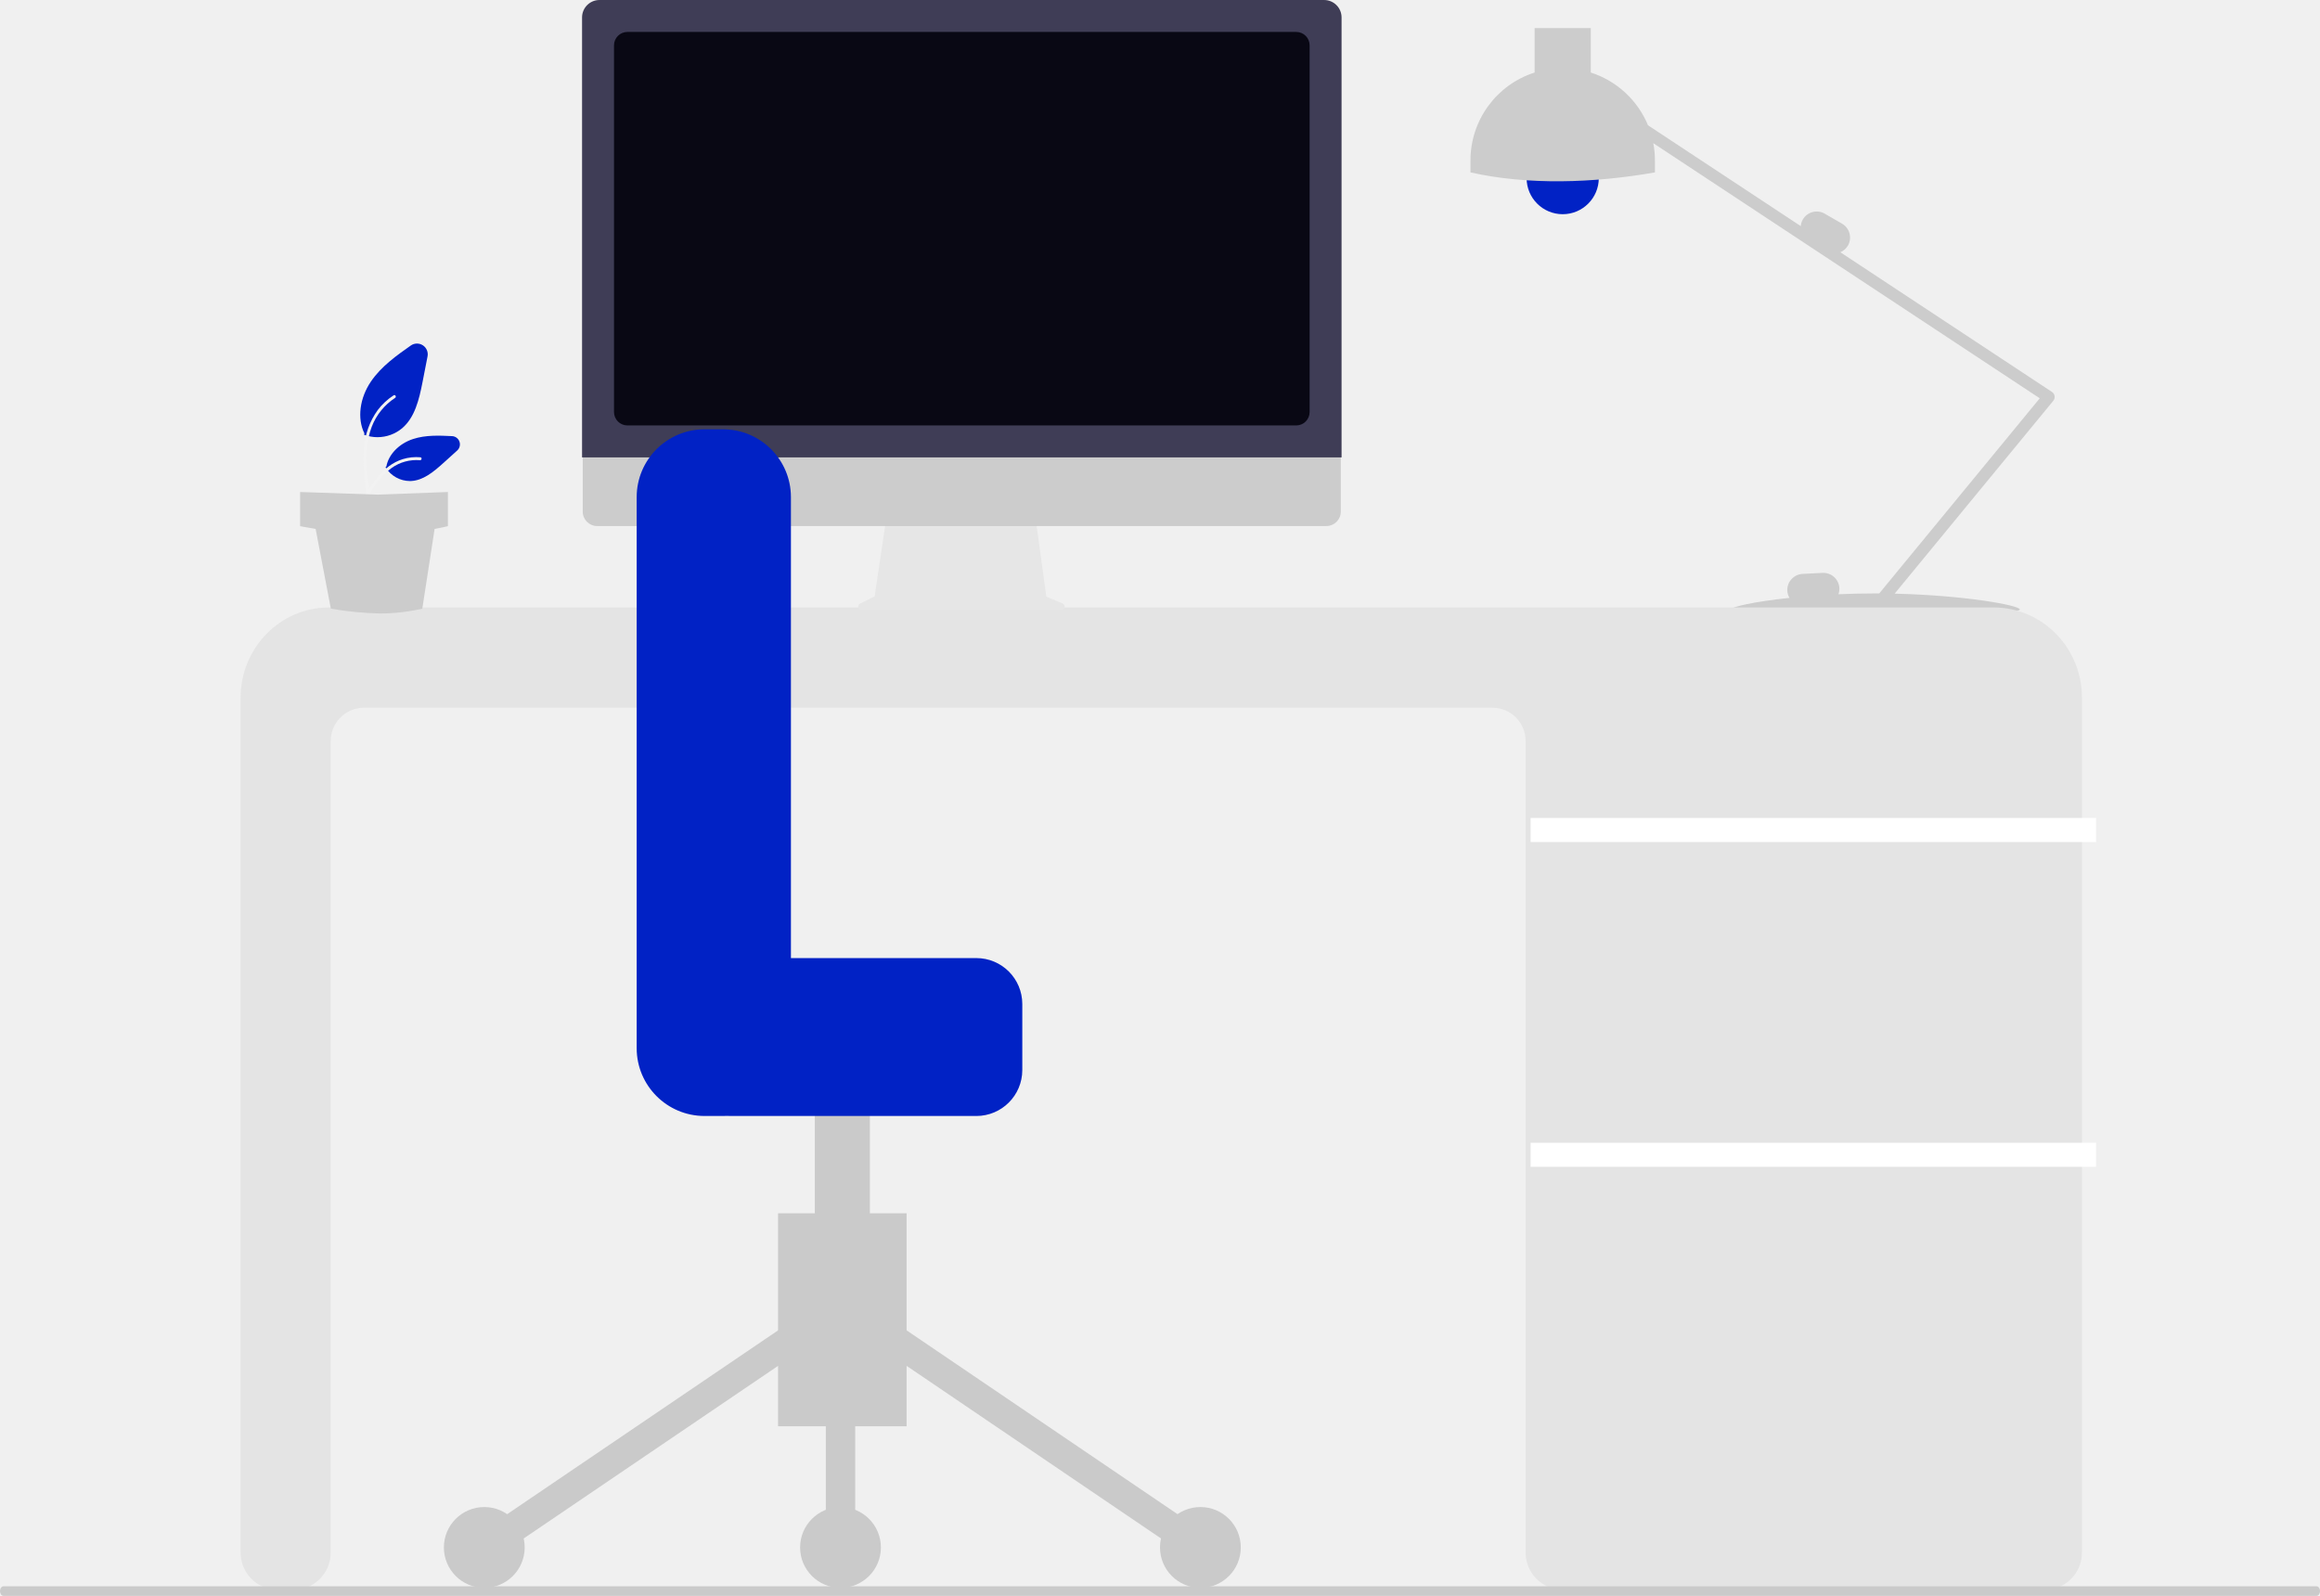
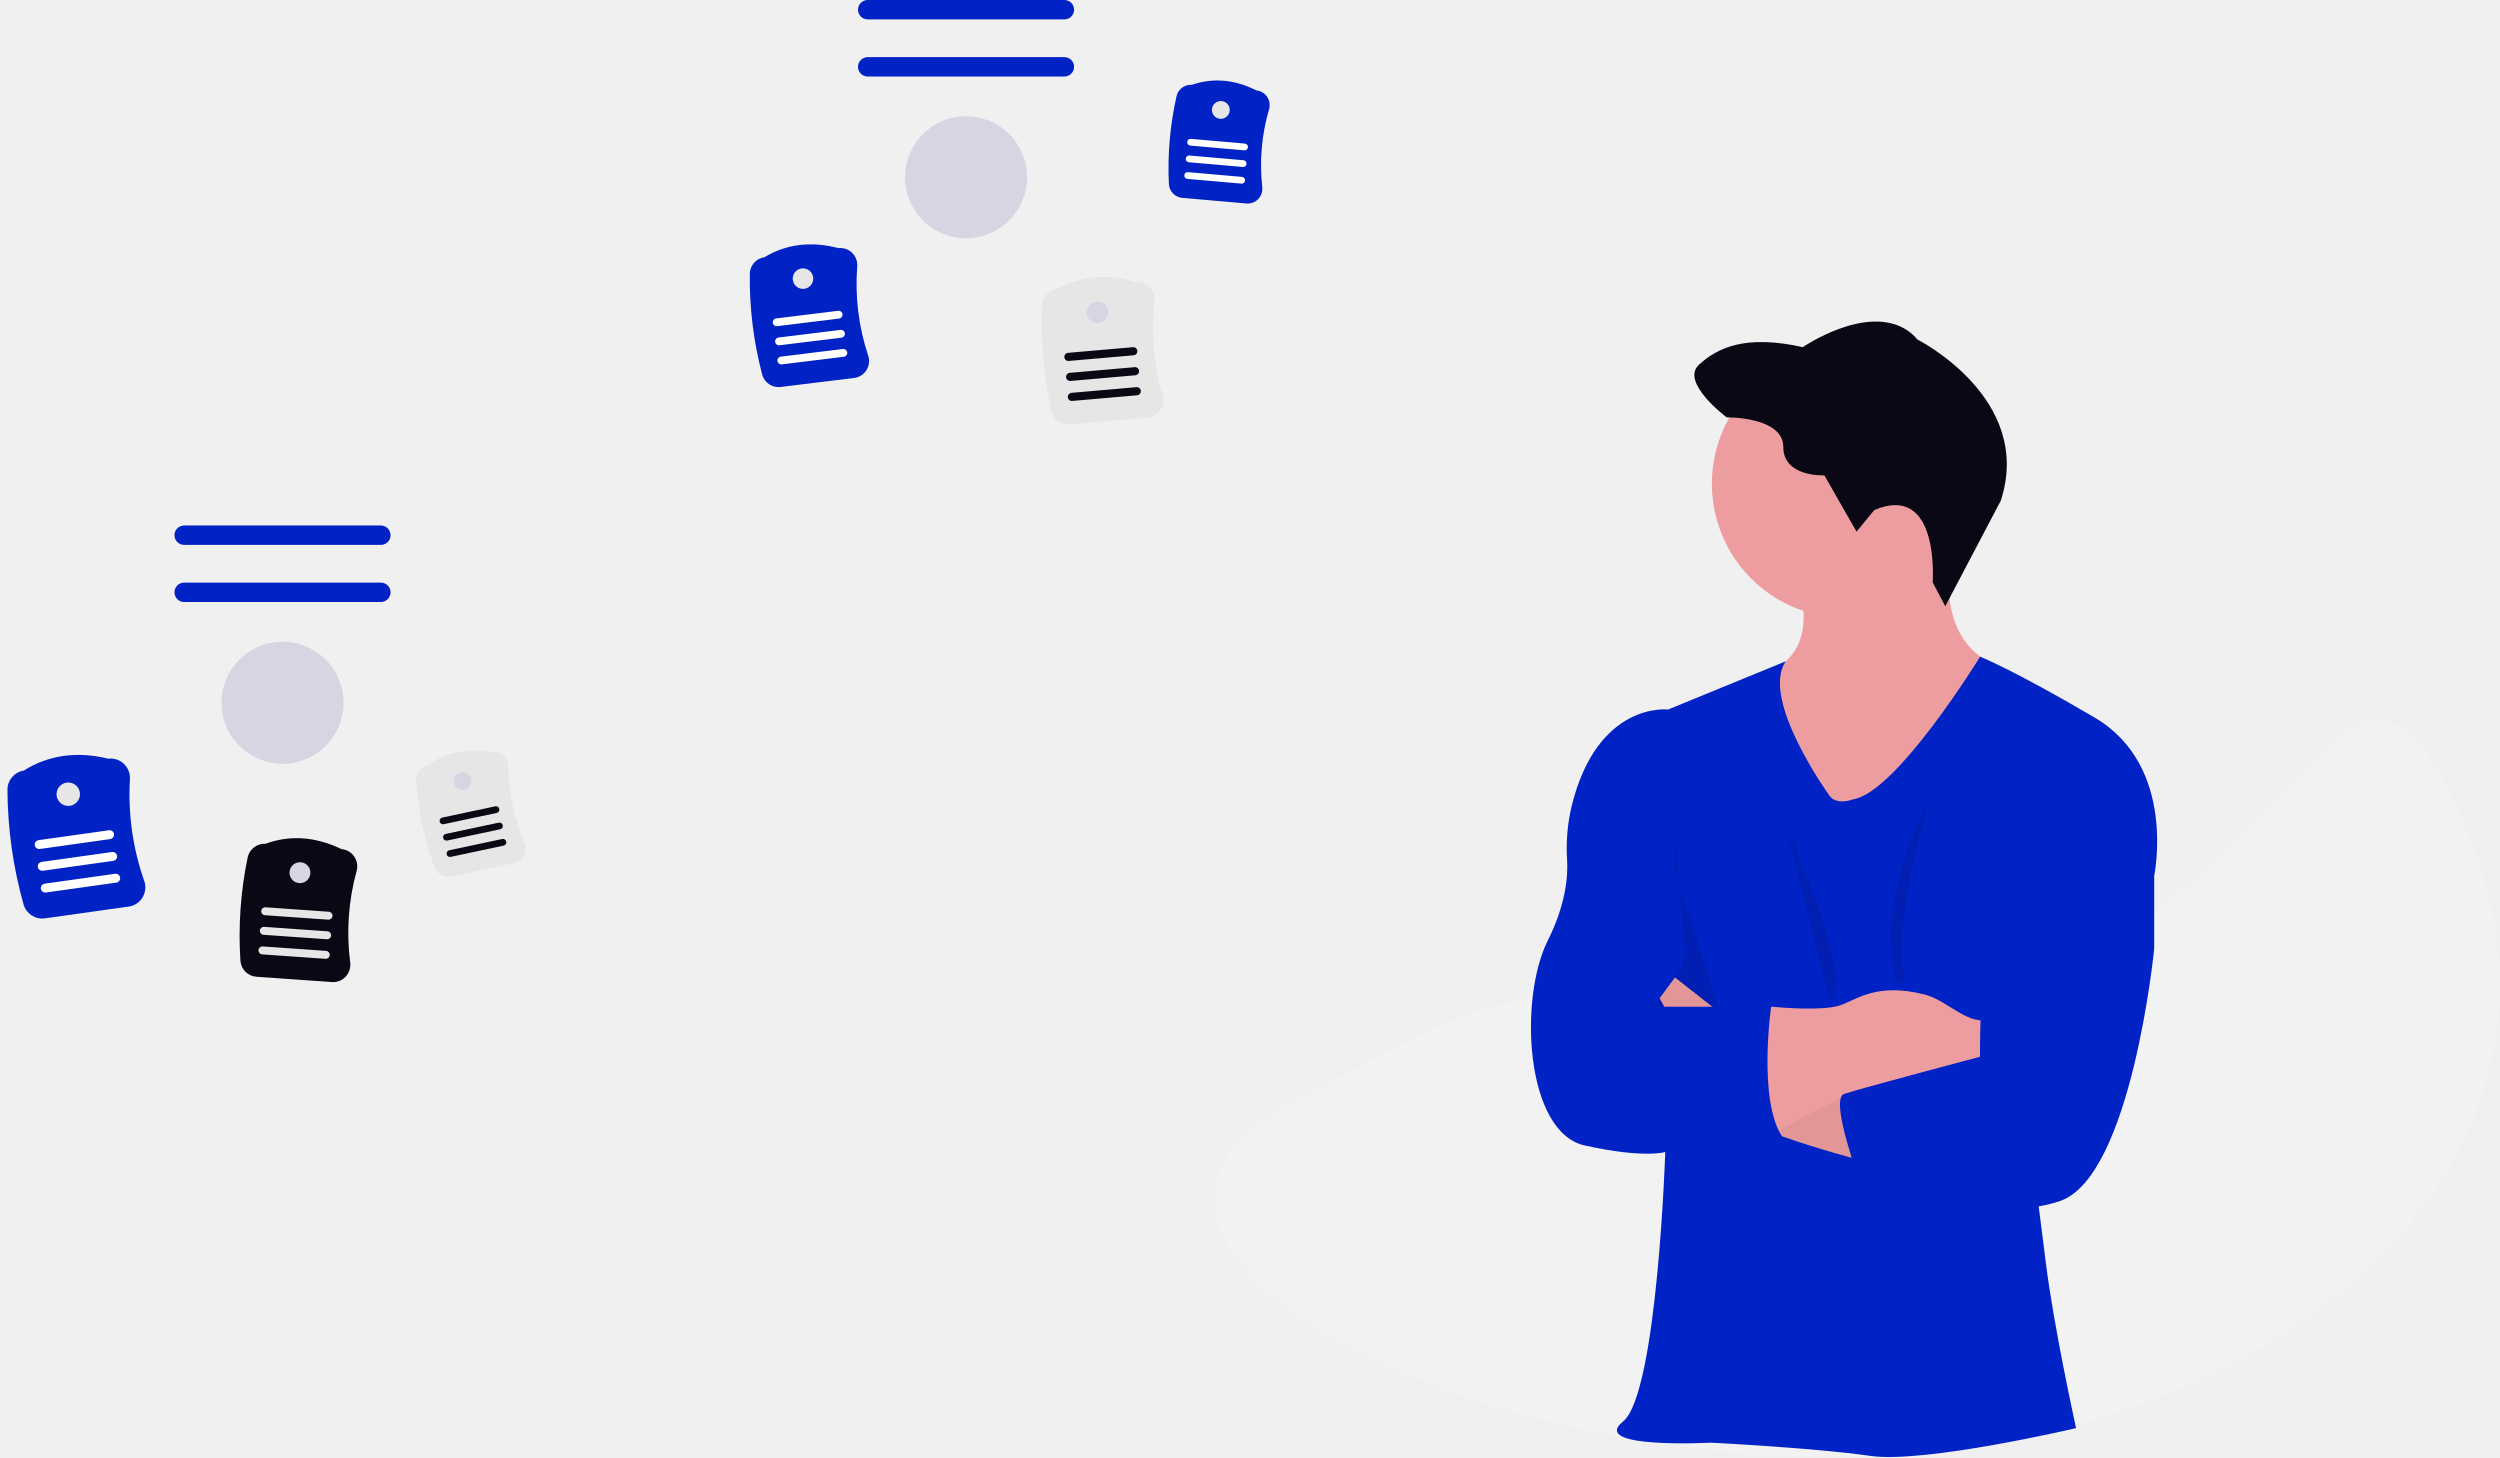
- <svg xmlns="http://www.w3.org/2000/svg" width="960" height="660.419" viewBox="0 0 960 660.419" role="img" artist="Katerina Limpitsouni" source="https://undraw.co/">
-   <g transform="translate(-586.307 -325.578)">
-     <path d="M14.934,0A14.934,14.934,0,1,1,0,14.934,14.934,14.934,0,0,1,14.934,0Z" transform="translate(1218.008 384.356)" fill="#0122c5" />
-     <path d="M631.25,479.873V366.4c0-3.369,5.211-6.11,11.615-6.11s11.615,2.741,11.615,6.11V479.873c0,3.369-5.211,6.11-11.615,6.11S631.25,483.242,631.25,479.873Z" transform="translate(626.997 93.058)" fill="#f0f0f0" />
-     <path d="M614.5,479.873V366.4c0-3.369,5.211-6.11,11.615-6.11s11.615,2.741,11.615,6.11V479.873c0,3.369-5.211,6.11-11.615,6.11S614.5,483.242,614.5,479.873Z" transform="translate(615.953 93.058)" fill="#f0f0f0" />
-     <path d="M597.75,479.873V366.4c0-3.369,5.211-6.11,11.615-6.11s11.615,2.741,11.615,6.11V479.873c0,3.369-5.211,6.11-11.615,6.11S597.75,483.242,597.75,479.873Z" transform="translate(604.909 93.058)" fill="#f0f0f0" />
-     <path d="M834.707,442.577a2.488,2.488,0,0,0-1.089-1.706l-87.568-57.81a6.562,6.562,0,0,0,3.143-2.753h0a6.658,6.658,0,0,0-2.43-9.067l-7.185-4.148a6.656,6.656,0,0,0-9.066,2.429,6.538,6.538,0,0,0-.841,2.726l-63.211-41.73a38.263,38.263,0,0,0-23.68-21.831v-18.4H619.549v18.4A38.177,38.177,0,0,0,593,345.047v4.978c23.792,5.314,50.676,4.468,76.33,0v-4.978a38.362,38.362,0,0,0-.672-7.112L828.568,443.5l-66.426,80.761c-.516,0-1.029-.007-1.548-.007-5.3,0-10.435.125-15.328.341a6.569,6.569,0,0,0,.379-2.562,6.657,6.657,0,0,0-6.973-6.283l-8.285.432a6.657,6.657,0,0,0-6.283,6.974,6.525,6.525,0,0,0,.9,2.94c-14.651,1.557-24.145,3.7-24.145,4.8,0,1.789,25.493.086,57.4,0a2.48,2.48,0,0,0,4.258.747l.615-.747c31.814.089,57.2,1.781,57.2,0,0-1.683-22.57-5.871-51.815-6.543l65.654-79.821a2.491,2.491,0,0,0,.538-1.952Z" transform="translate(601.777 46.904)" fill="#ccc" />
-     <path d="M1026.212,841.328H826.461a15.426,15.426,0,0,1-15.225-15.586V490.2a13.783,13.783,0,0,0-13.6-13.925H330.391a13.783,13.783,0,0,0-13.6,13.925V825.743a15.427,15.427,0,0,1-15.226,15.586h-6.834A15.427,15.427,0,0,1,279.5,825.743V472.124c.023-20.61,16.34-37.312,36.476-37.335h688.987c20.136.023,36.453,16.725,36.476,37.335V825.743a15.427,15.427,0,0,1-15.227,15.586Z" transform="translate(406.367 142.18)" fill="#e4e4e4" />
-     <rect width="233.968" height="9.956" transform="translate(1219.667 664.084)" fill="#fff" />
-     <rect width="233.968" height="9.956" transform="translate(1219.667 798.491)" fill="#fff" />
-     <path d="M524.889,448.321l-6.724-2.831-4.613-33.71H452.122l-5,33.572-6.016,3.008a1.429,1.429,0,0,0,.639,2.706h82.59a1.429,1.429,0,0,0,.554-2.745Z" transform="translate(501.106 127.009)" fill="#e6e6e6" />
-     <path d="M679.345,433.766H377.588a5.978,5.978,0,0,1-5.965-5.978V385.236H685.31v42.552a5.978,5.978,0,0,1-5.965,5.978Z" transform="translate(455.813 109.507)" fill="#ccc" />
-     <path d="M685.735,472.566H371.457V290.5a7.215,7.215,0,0,1,7.207-7.207H678.528a7.215,7.215,0,0,1,7.207,7.207Z" transform="translate(455.704 42.289)" fill="#3f3d56" />
-     <path d="M661.714,454.1H384.976a5.562,5.562,0,0,1-5.556-5.556V296.809a5.562,5.562,0,0,1,5.556-5.556H661.714a5.562,5.562,0,0,1,5.556,5.556V448.544A5.562,5.562,0,0,1,661.714,454.1Z" transform="translate(460.955 47.54)" fill="#090814" />
-     <rect width="53.186" height="88.137" transform="translate(961.454 915.815) rotate(180)" fill="#cacaca" />
-     <rect width="12.157" height="154.26" transform="translate(951.966 884.375) rotate(-55.841)" fill="#cacaca" />
-     <rect width="154.26" height="12.157" transform="translate(783.288 960.937) rotate(-34.159)" fill="#cacaca" />
-     <circle cx="16.716" cy="16.716" r="16.716" transform="translate(1066.307 949.247)" fill="#cacaca" />
-     <circle cx="16.716" cy="16.716" r="16.716" transform="translate(917.386 949.247)" fill="#cacaca" />
-     <circle cx="16.716" cy="16.716" r="16.716" transform="translate(769.985 949.247)" fill="#cacaca" />
-     <rect width="12.157" height="86.617" transform="translate(928.023 879.345)" fill="#cacaca" />
-     <rect width="22.794" height="117.009" transform="translate(946.259 867.188) rotate(180)" fill="#cacaca" />
-     <path d="M38.75,284.166c-.449,0-.9-.017-1.338-.048q-.806.047-1.623.048H28.036A28.067,28.067,0,0,1,0,256.131V28.035A28.067,28.067,0,0,1,28.036,0h7.753A28.065,28.065,0,0,1,63.826,28.035V218.823h76.739a19.014,19.014,0,0,1,19,18.993V265.17a19.018,19.018,0,0,1-19,19Z" transform="translate(849.761 503.244)" fill="#0122c5" />
-     <path d="M1153.751,682.859H196.574c-.78,0-1.412-.885-1.412-1.976s.632-1.976,1.412-1.976h957.177c.78,0,1.412.885,1.412,1.976S1154.53,682.859,1153.751,682.859Z" transform="translate(391.145 303.138)" fill="#cacaca" />
-     <g transform="translate(710.49 467.756)">
-       <path d="M923.124,614.808a15.62,15.62,0,0,1-5.287-.917l-.262-.094.121-.579c-3.038-6.137-1.976-14.544,2.719-21.457,4.268-6.284,10.758-10.853,16.483-14.884a4.453,4.453,0,0,1,6.934,4.493l-2.048,10.5c-1.478,7.578-3.235,14.751-8.448,19.223A15.92,15.92,0,0,1,923.124,614.808Z" transform="translate(-891.099 -576.065)" fill="#0122c5" />
-       <path d="M942.432,654.474A11.9,11.9,0,0,1,932.484,649l-.149-.231.354-.312c.916-5,5.224-9.45,11.009-11.365,5.258-1.74,11.062-1.456,16.18-1.206h0A3.419,3.419,0,0,1,962,641.839l-5.758,5.2c-4.184,3.776-8.357,7.186-13.391,7.43Q942.642,654.475,942.432,654.474Z" transform="translate(-896.998 -597.58)" fill="#0122c5" />
-       <path d="M919.428,650.548c-.85-6.332-1.724-12.745-1.128-19.144a30.524,30.524,0,0,1,5.679-15.786,25.894,25.894,0,0,1,6.591-6.105c.659-.425,1.266.642.609,1.066a24.846,24.846,0,0,0-9.66,11.915c-2.1,5.468-2.441,11.429-2.078,17.238.219,3.513.684,7,1.152,10.488a.642.642,0,0,1-.422.759.606.606,0,0,1-.743-.431Z" transform="translate(-891.864 -588.097)" fill="#f2f2f2" />
-       <path d="M916.372,668.675c4.093-7.4,8.84-15.631,17.322-18.26a18.931,18.931,0,0,1,7.286-.769c.774.068.58,1.287-.192,1.219a17.663,17.663,0,0,0-11.627,3.145,30.644,30.644,0,0,0-7.991,8.816c-1.323,2.06-2.509,4.208-3.694,6.352C917.1,669.863,915.988,669.369,916.372,668.675Z" transform="translate(-891.21 -602.585)" fill="#f2f2f2" />
-       <path d="M12.717,48.282l-6.293-33C2.491,14.649,0,14.133,0,14.133V0L32.013,1.085,61.154,0V14.133s-2.071.519-5.5,1.156l-5.09,32.993a79.871,79.871,0,0,1-17.4,1.991A135.642,135.642,0,0,1,12.717,48.282Z" transform="translate(0 61.429)" fill="#ccc" />
+ <svg xmlns="http://www.w3.org/2000/svg" width="960" height="559.491" viewBox="0 0 960 559.491" role="img" artist="Katerina Limpitsouni" source="https://undraw.co/">
+   <g transform="translate(-206.985 -259.043)">
+     <path d="M315.629,430.195c159.217,0,168.286-188.651,221.088-58.726S452.887,608.863,293.67,608.863-9.594,522.483,83.9,472.82,156.413,430.195,315.629,430.195Z" transform="translate(618.731 209.671)" fill="#f2f2f2" />
+     <path d="M1047.249,307.788l-6.2,30.428-30.331,50.978-37.406-15.977s-50.827-53.259-18.888-60.869a28.01,28.01,0,0,0,10.605-4.725c6.277-4.725,8.242-11.608,8.242-18.339,0-11.113-5.193-21.828-5.193-21.828l65.43-20.605a104.5,104.5,0,0,0-4.7,26.512c-.494,17.859,6.126,26.595,11.553,30.785a19.84,19.84,0,0,0,6.883,3.641Z" transform="translate(-73.669 206.472)" fill="#ed9da0" />
+     <path d="M1042.815,254.887a51.514,51.514,0,1,1-15.063-36.635A51.514,51.514,0,0,1,1042.815,254.887Z" transform="translate(-75.43 190.138)" fill="#ed9da0" />
+     <path d="M1003.581,342.243s-26.757-37.09-16.676-51.5L941.7,309.275s-27.213-3.3-37.09,37.31a70.238,70.238,0,0,0-1.69,20.605c.36,6.126-.467,16.911-7.445,30.853-11.171,22.322-8.627,73.548,14.2,78.63s30.936,2.528,30.936,2.528-3.036,92.835-16.223,103.481S958,590.8,958,590.8s40.442,2.033,61.239,5.069,79.125-10.646,79.125-10.646-8.627-39.068-11.663-63.919-10.151-77.779-10.151-77.779l51.747-70.059s9.122-42.351-22.83-61.116S1061.509,289,1061.509,289s-32.062,52.2-48.794,54.769C1012.716,343.769,1006.355,346.325,1003.581,342.243Z" transform="translate(-94.166 222.224)" fill="#0122c5" />
+     <path d="M931.567,338.47s-.508,16.745,2.528,23.353,14.2,43.121,14.2,43.121H922.94s13.737-14.713,12.679-21.814S931.567,338.47,931.567,338.47Z" transform="translate(-81.496 240.711)" opacity="0.1" />
+     <path d="M1005.87,449.762s-56.02-13.737-61.239-25.372S925,386.624,925,386.624l5.907-7.968,27.254,21.391s32.46,25.867,47.681,28.408S1005.87,449.762,1005.87,449.762Z" transform="translate(-80.726 255.731)" fill="#ed9da0" />
+     <path d="M1005.87,449.762s-56.02-13.737-61.239-25.372S925,386.624,925,386.624l5.907-7.968,27.254,21.391s32.46,25.867,47.681,28.408S1005.87,449.762,1005.87,449.762Z" transform="translate(-80.726 255.731)" opacity="0.05" />
+     <path d="M1046.661,382.491v30.386h-4.89a142.186,142.186,0,0,0-68.931,17.835l-9.191,5.107-2.459,1.374-15.729-35.414,14.713-13.187h.756c3.6.343,19.163,1.649,25.757-.577,6.264-2.129,14.04-8.874,32.488-4.121,9.094,2.322,16.855,12.514,25.676,9.328Z" transform="translate(-73.081 257.064)" fill="#ed9da0" />
+     <path d="M1085.932,351.559l10.151,11.4v27.653s-8.6,87.244-36.074,96.887-76.3-5.591-76.3-5.591-12.624-33.477-6.717-35.5,52.2-14.259,52.2-14.259-.659-51.184,9.492-66.405c0,0-6.594-47.667,16.237-48.684S1085.932,351.559,1085.932,351.559Z" transform="translate(-61.883 232.704)" fill="#0122c5" />
+     <path d="M960.79,337.55,976.67,402.8S989.2,402.73,960.79,337.55Z" transform="translate(-67.352 240.367)" opacity="0.1" />
+     <path d="M1004.26,329.61s-20.8,34.067-12.679,69.279l3.874.288S988.529,382.868,1004.26,329.61Z" transform="translate(-56.548 237.4)" opacity="0.1" />
+     <path d="M972.023,386.85s-5.069,35.5,4.121,49.7c0,0-18.573,7.61-44.646,6.086L913.75,386.85Z" transform="translate(-84.93 258.791)" fill="#0122c5" />
+     <path d="M252.794,72.449l-6.828,8.279-12.35-21.611s-15.764.812-15.764-10.889-21.744-11.377-21.744-11.377-17.973-13.441-10.669-20.183,18.1-11.624,39.885-6.786c0,0,24.4-16.715,40.013-6.536a19.143,19.143,0,0,1,4.019,3.613s44.846,22.574,32,61.893L280.039,109.38l-4.837-9.167s2.923-38.507-22.421-27.779Z" transform="translate(673.925 382.46)" fill="#090814" />
+     <g transform="translate(492.549 259.043)">
+       <path d="M760.019,336.935a3.723,3.723,0,1,0,0,7.447h75.532a3.723,3.723,0,1,0,0-7.447Z" transform="translate(-712.389 -336.935)" fill="#0122c5" />
+       <path d="M760.019,359.251a3.723,3.723,0,1,0,0,7.447h75.532a3.723,3.723,0,0,0,0-7.447Z" transform="translate(-712.389 -337.313)" fill="#0122c5" />
+       <path d="M798.1,429.217a23.437,23.437,0,1,1,23.437-23.437h0A23.464,23.464,0,0,1,798.1,429.217Z" transform="translate(-712.7 -337.704)" fill="#d6d6e3" />
+       <g transform="matrix(0.996, -0.087, 0.087, 0.996, 112.485, 108.418)">
+         <path d="M37.8,55.5H8.089a6.788,6.788,0,0,1-6.713-5.834,151.073,151.073,0,0,1,0-40.685,6.788,6.788,0,0,1,6.6-5.834c9.348-4.19,19.414-4.189,29.924,0a6.713,6.713,0,0,1,5.1,2.462,6.864,6.864,0,0,1,1.416,5.72,91.334,91.334,0,0,0,0,35.989,6.863,6.863,0,0,1-1.416,5.721A6.708,6.708,0,0,1,37.8,55.5Z" transform="translate(0 0)" fill="#e6e6e6" />
+         <path d="M26.537,3.126H1.528A1.563,1.563,0,0,1,1.528,0h25.01a1.563,1.563,0,0,1,0,3.126Z" transform="translate(8.151 28.03)" fill="#090814" />
+         <path d="M26.537,3.126H1.528A1.563,1.563,0,0,1,1.528,0h25.01a1.563,1.563,0,0,1,0,3.126Z" transform="translate(8.151 35.737)" fill="#090814" />
+         <path d="M4.111,0A4.111,4.111,0,1,1,0,4.111,4.111,4.111,0,0,1,4.111,0Z" transform="translate(18.166 9.415)" fill="#d6d6e3" />
+         <path d="M26.537,3.126H1.528A1.563,1.563,0,0,1,1.528,0h25.01a1.563,1.563,0,0,1,0,3.126Z" transform="translate(8.151 43.445)" fill="#090814" />
+       </g>
+       <g transform="translate(0.001 96.721) rotate(-7)">
+         <path d="M36.25,53.221H7.757a6.51,6.51,0,0,1-6.438-5.6,144.879,144.879,0,0,1,0-39.018A6.51,6.51,0,0,1,7.65,3.014C16.615-1,26.268-1,36.347,3.014a6.438,6.438,0,0,1,4.9,2.361A6.583,6.583,0,0,1,42.6,10.86a87.59,87.59,0,0,0,0,34.515,6.582,6.582,0,0,1-1.358,5.487A6.433,6.433,0,0,1,36.25,53.221Z" transform="translate(0 0)" fill="#0122c5" />
+         <path d="M25.449,3H1.465a1.5,1.5,0,0,1,0-3H25.45a1.5,1.5,0,0,1,0,3Z" transform="translate(7.817 26.881)" fill="#fff" />
+         <path d="M25.449,3H1.465a1.5,1.5,0,0,1,0-3H25.45a1.5,1.5,0,0,1,0,3Z" transform="translate(7.817 34.273)" fill="#fff" />
+         <path d="M3.942,0A3.942,3.942,0,1,1,0,3.942,3.942,3.942,0,0,1,3.942,0Z" transform="translate(17.422 9.029)" fill="#e6e6e6" />
+         <path d="M25.449,3H1.465a1.5,1.5,0,0,1,0-3H25.45a1.5,1.5,0,0,1,0,3Z" transform="translate(7.817 41.664)" fill="#fff" />
+       </g>
+       <g transform="matrix(0.996, 0.087, -0.087, 0.996, 165.739, 29.385)">
+         <path d="M31.467,46.2H6.734a5.651,5.651,0,0,1-5.588-4.857,125.768,125.768,0,0,1,0-33.87,5.651,5.651,0,0,1,5.5-4.856c7.782-3.488,16.162-3.488,24.912,0A5.588,5.588,0,0,1,35.8,4.665a5.714,5.714,0,0,1,1.179,4.762,76.035,76.035,0,0,0,0,29.961A5.713,5.713,0,0,1,35.8,44.151,5.584,5.584,0,0,1,31.467,46.2Z" transform="translate(0 0)" fill="#0122c5" />
+         <path d="M22.092,2.6H1.272a1.3,1.3,0,0,1,0-2.6H22.092a1.3,1.3,0,0,1,0,2.6Z" transform="translate(6.786 23.335)" fill="#fff" />
+         <path d="M22.092,2.6H1.272a1.3,1.3,0,0,1,0-2.6H22.093a1.3,1.3,0,0,1,0,2.6Z" transform="translate(6.785 29.751)" fill="#fff" />
+         <path d="M3.422,0A3.422,3.422,0,1,1,0,3.422,3.422,3.422,0,0,1,3.422,0Z" transform="translate(15.123 7.838)" fill="#e6e6e6" />
+         <path d="M22.092,2.6H1.272a1.3,1.3,0,0,1,0-2.6H22.093a1.3,1.3,0,0,1,0,2.6Z" transform="translate(6.785 36.168)" fill="#fff" />
+       </g>
+     </g>
+     <g transform="translate(206.985 460.83)">
+       <path d="M363.019,336.935a3.723,3.723,0,1,0,0,7.447h75.533a3.723,3.723,0,0,0,0-7.447Z" transform="translate(-292.302 -336.935)" fill="#0122c5" />
+       <path d="M363.019,359.251a3.723,3.723,0,1,0,0,7.447h75.533a3.723,3.723,0,1,0,0-7.447Z" transform="translate(-292.302 -337.313)" fill="#0122c5" />
+       <path d="M401.1,429.217a23.437,23.437,0,1,1,23.437-23.437h0A23.464,23.464,0,0,1,401.1,429.217Z" transform="translate(-292.613 -337.704)" fill="#d6d6e3" />
+       <g transform="translate(0.001 91.92) rotate(-8)">
+         <path d="M41.386,60.762H8.856a7.432,7.432,0,0,1-7.35-6.388,165.411,165.411,0,0,1,0-44.547A7.432,7.432,0,0,1,8.734,3.441c10.236-4.588,21.257-4.587,32.764,0a7.35,7.35,0,0,1,5.589,2.7,7.515,7.515,0,0,1,1.55,6.263,100,100,0,0,0,0,39.405,7.515,7.515,0,0,1-1.551,6.264A7.344,7.344,0,0,1,41.386,60.762Z" transform="translate(0 0)" fill="#0122c5" />
+         <path d="M29.055,3.423H1.673A1.712,1.712,0,0,1,1.673,0H29.056a1.712,1.712,0,0,1,0,3.423Z" transform="translate(8.924 30.69)" fill="#fff" />
+         <path d="M29.056,3.423H1.673A1.712,1.712,0,0,1,1.673,0H29.057a1.712,1.712,0,0,1,0,3.423Z" transform="translate(8.924 39.129)" fill="#fff" />
+         <path d="M4.5,0A4.5,4.5,0,1,1,0,4.5,4.5,4.5,0,0,1,4.5,0Z" transform="translate(19.891 10.309)" fill="#e6e6e6" />
+         <path d="M29.056,3.423H1.673A1.712,1.712,0,0,1,1.673,0H29.057a1.712,1.712,0,0,1,0,3.423Z" transform="translate(8.924 47.568)" fill="#fff" />
+       </g>
+       <g transform="matrix(0.998, 0.07, -0.07, 0.998, 94.381, 118.61)">
+         <path d="M36.938,54.231H7.9a6.633,6.633,0,0,1-6.56-5.7,147.63,147.63,0,0,1,0-39.758A6.633,6.633,0,0,1,7.8,3.071c9.135-4.095,18.972-4.094,29.242,0a6.56,6.56,0,0,1,4.989,2.406,6.708,6.708,0,0,1,1.384,5.59,89.252,89.252,0,0,0,0,35.17,6.707,6.707,0,0,1-1.384,5.591A6.555,6.555,0,0,1,36.938,54.231Z" transform="translate(0 0)" fill="#090814" />
+         <path d="M25.932,3.055H1.493A1.528,1.528,0,0,1,1.493,0h24.44a1.528,1.528,0,0,1,0,3.055Z" transform="translate(7.965 27.392)" fill="#e6e6e6" />
+         <path d="M25.933,3.055H1.493A1.528,1.528,0,0,1,1.493,0h24.44a1.528,1.528,0,0,1,0,3.055Z" transform="translate(7.965 34.924)" fill="#e6e6e6" />
+         <path d="M4.017,0A4.017,4.017,0,1,1,0,4.017,4.017,4.017,0,0,1,4.017,0Z" transform="translate(17.753 9.201)" fill="#d6d6e3" />
+         <path d="M25.933,3.055H1.493A1.528,1.528,0,0,1,1.493,0h24.44a1.528,1.528,0,0,1,0,3.055Z" transform="translate(7.965 42.455)" fill="#e6e6e6" />
+       </g>
+       <g transform="matrix(0.978, -0.208, 0.208, 0.978, 157.097, 91.019)">
+         <path d="M31.467,46.2H6.734a5.651,5.651,0,0,1-5.588-4.857,125.768,125.768,0,0,1,0-33.87,5.651,5.651,0,0,1,5.5-4.856c7.782-3.488,16.162-3.488,24.912,0A5.588,5.588,0,0,1,35.8,4.665a5.714,5.714,0,0,1,1.179,4.762,76.035,76.035,0,0,0,0,29.961A5.713,5.713,0,0,1,35.8,44.151,5.584,5.584,0,0,1,31.467,46.2Z" transform="translate(0 0)" fill="#e6e6e6" />
+         <path d="M22.092,2.6H1.272a1.3,1.3,0,0,1,0-2.6H22.092a1.3,1.3,0,0,1,0,2.6Z" transform="translate(6.786 23.335)" fill="#090814" />
+         <path d="M22.092,2.6H1.272a1.3,1.3,0,0,1,0-2.6H22.093a1.3,1.3,0,0,1,0,2.6Z" transform="translate(6.785 29.751)" fill="#090814" />
+         <path d="M3.422,0A3.422,3.422,0,1,1,0,3.422,3.422,3.422,0,0,1,3.422,0Z" transform="translate(15.123 7.838)" fill="#d6d6e3" />
+         <path d="M22.092,2.6H1.272a1.3,1.3,0,0,1,0-2.6H22.093a1.3,1.3,0,0,1,0,2.6Z" transform="translate(6.785 36.168)" fill="#090814" />
+       </g>
    </g>
  </g>
</svg>
